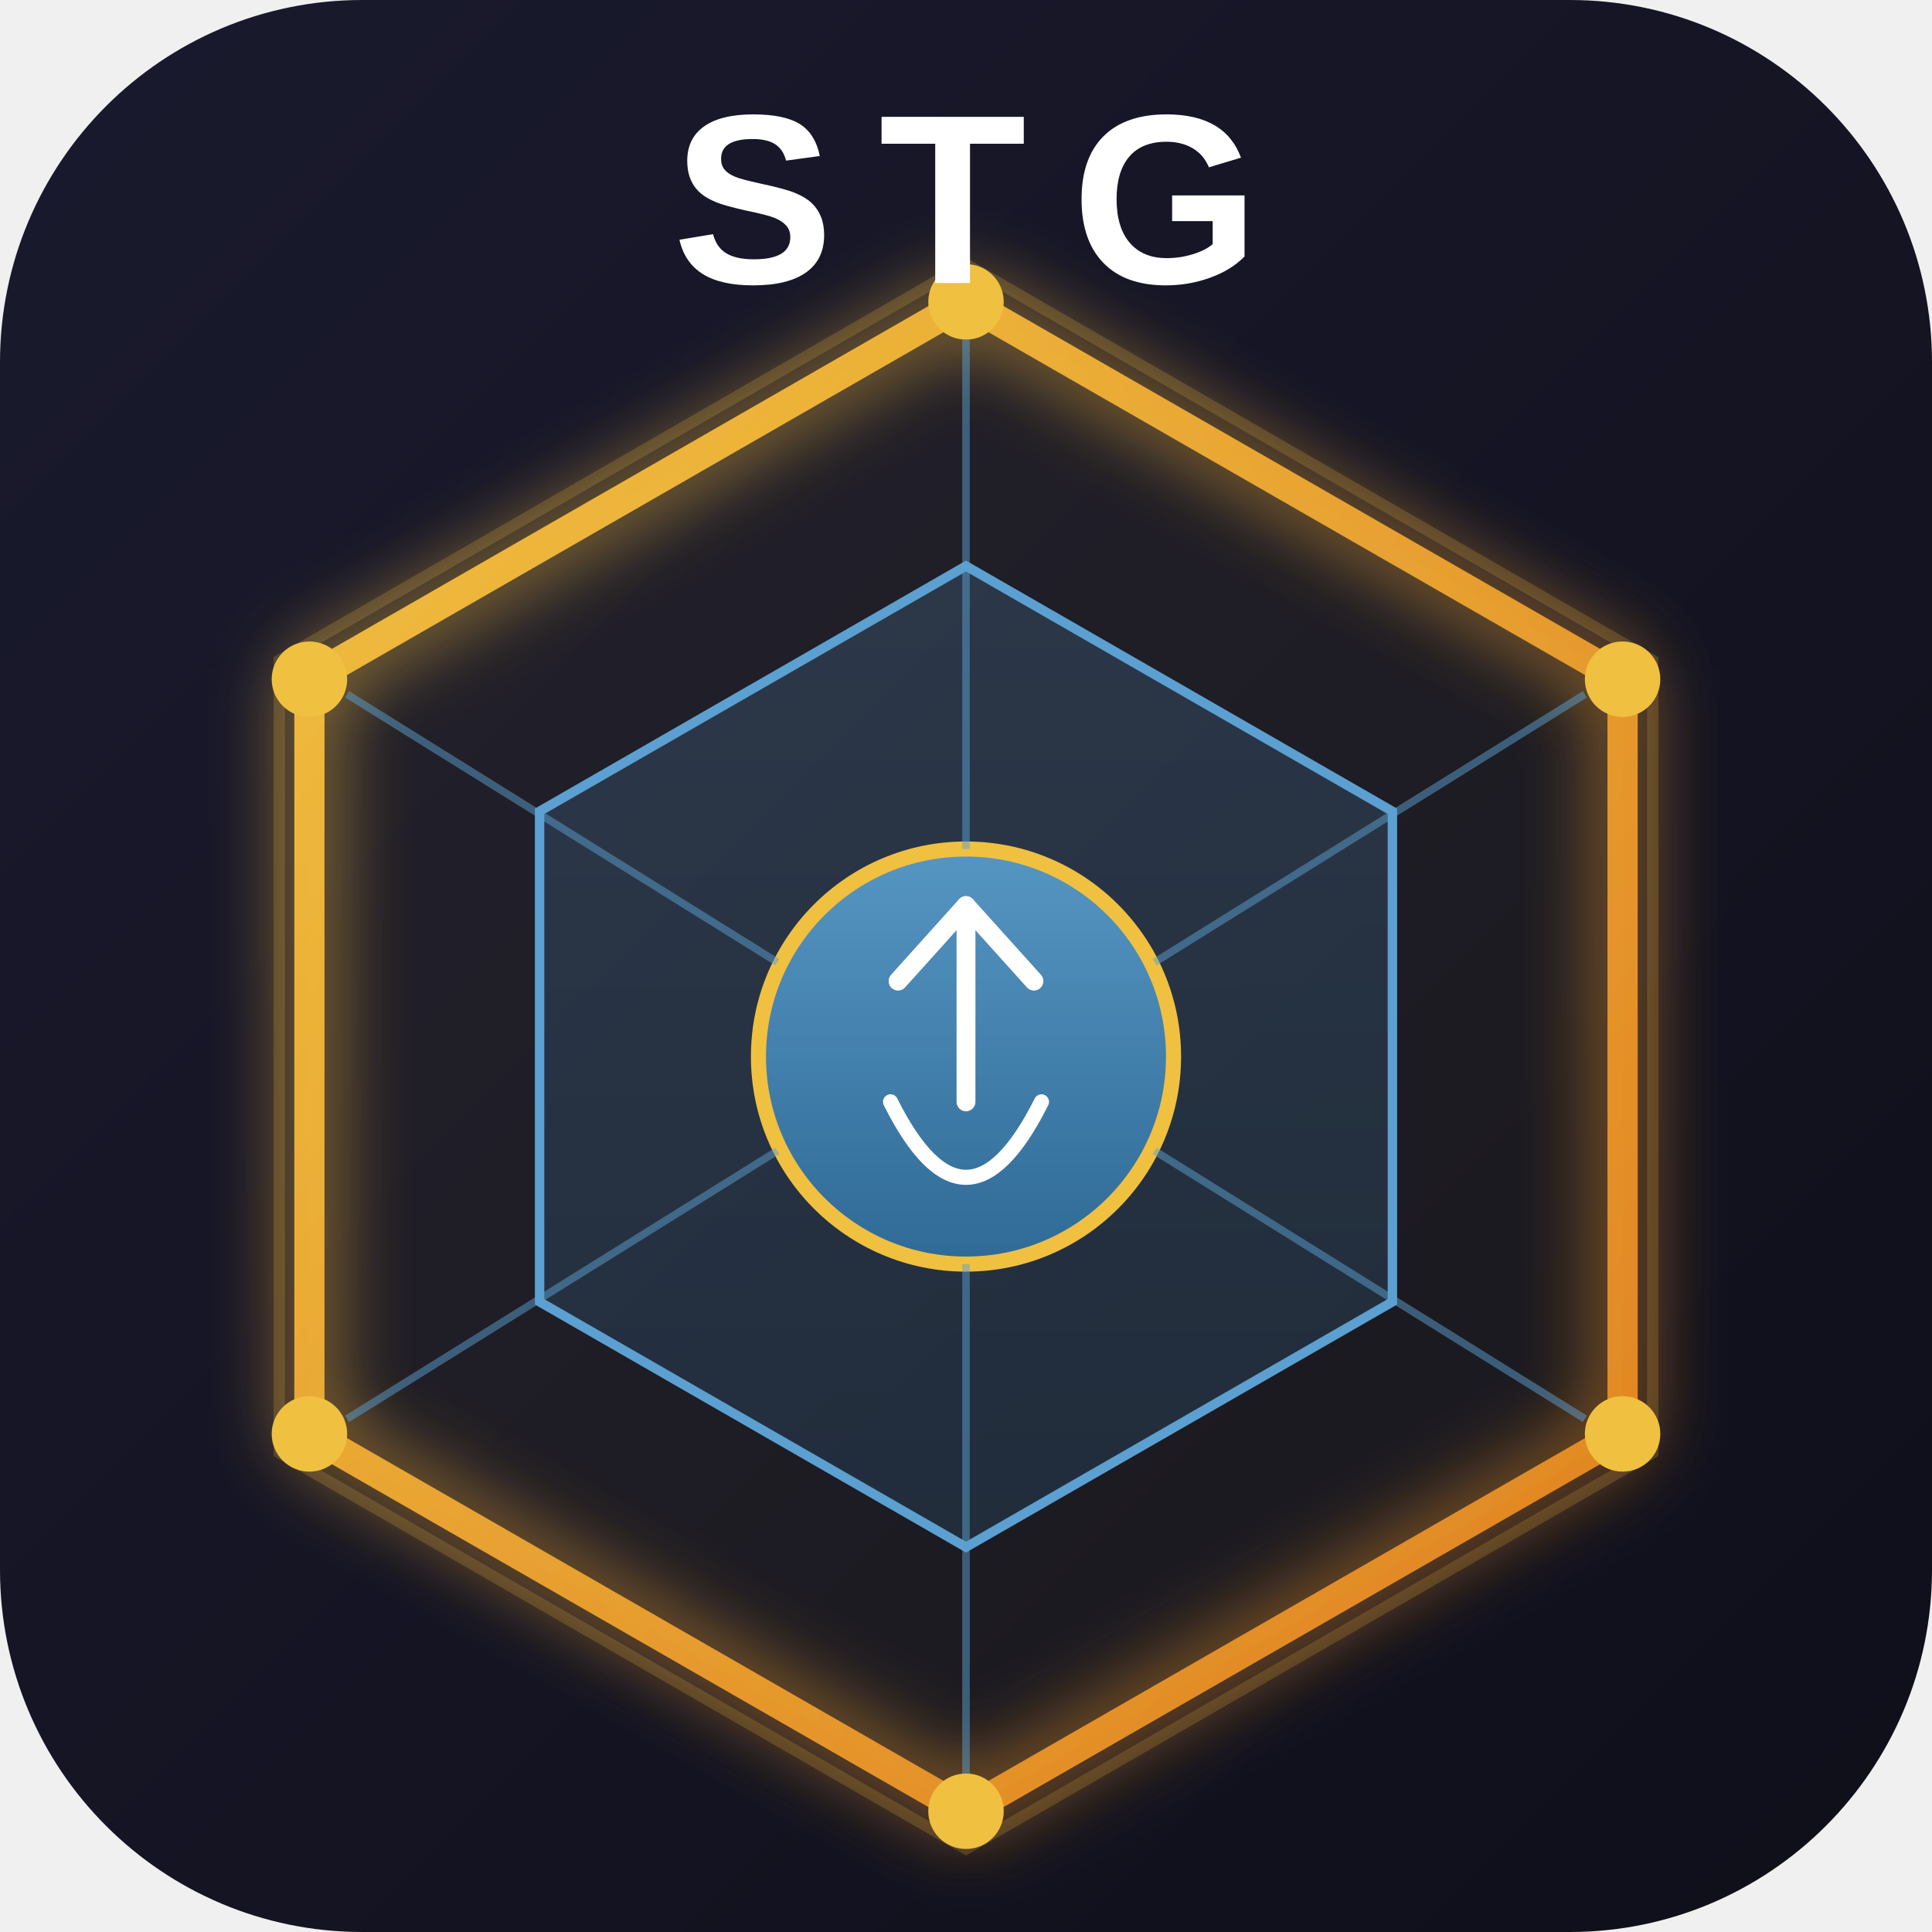
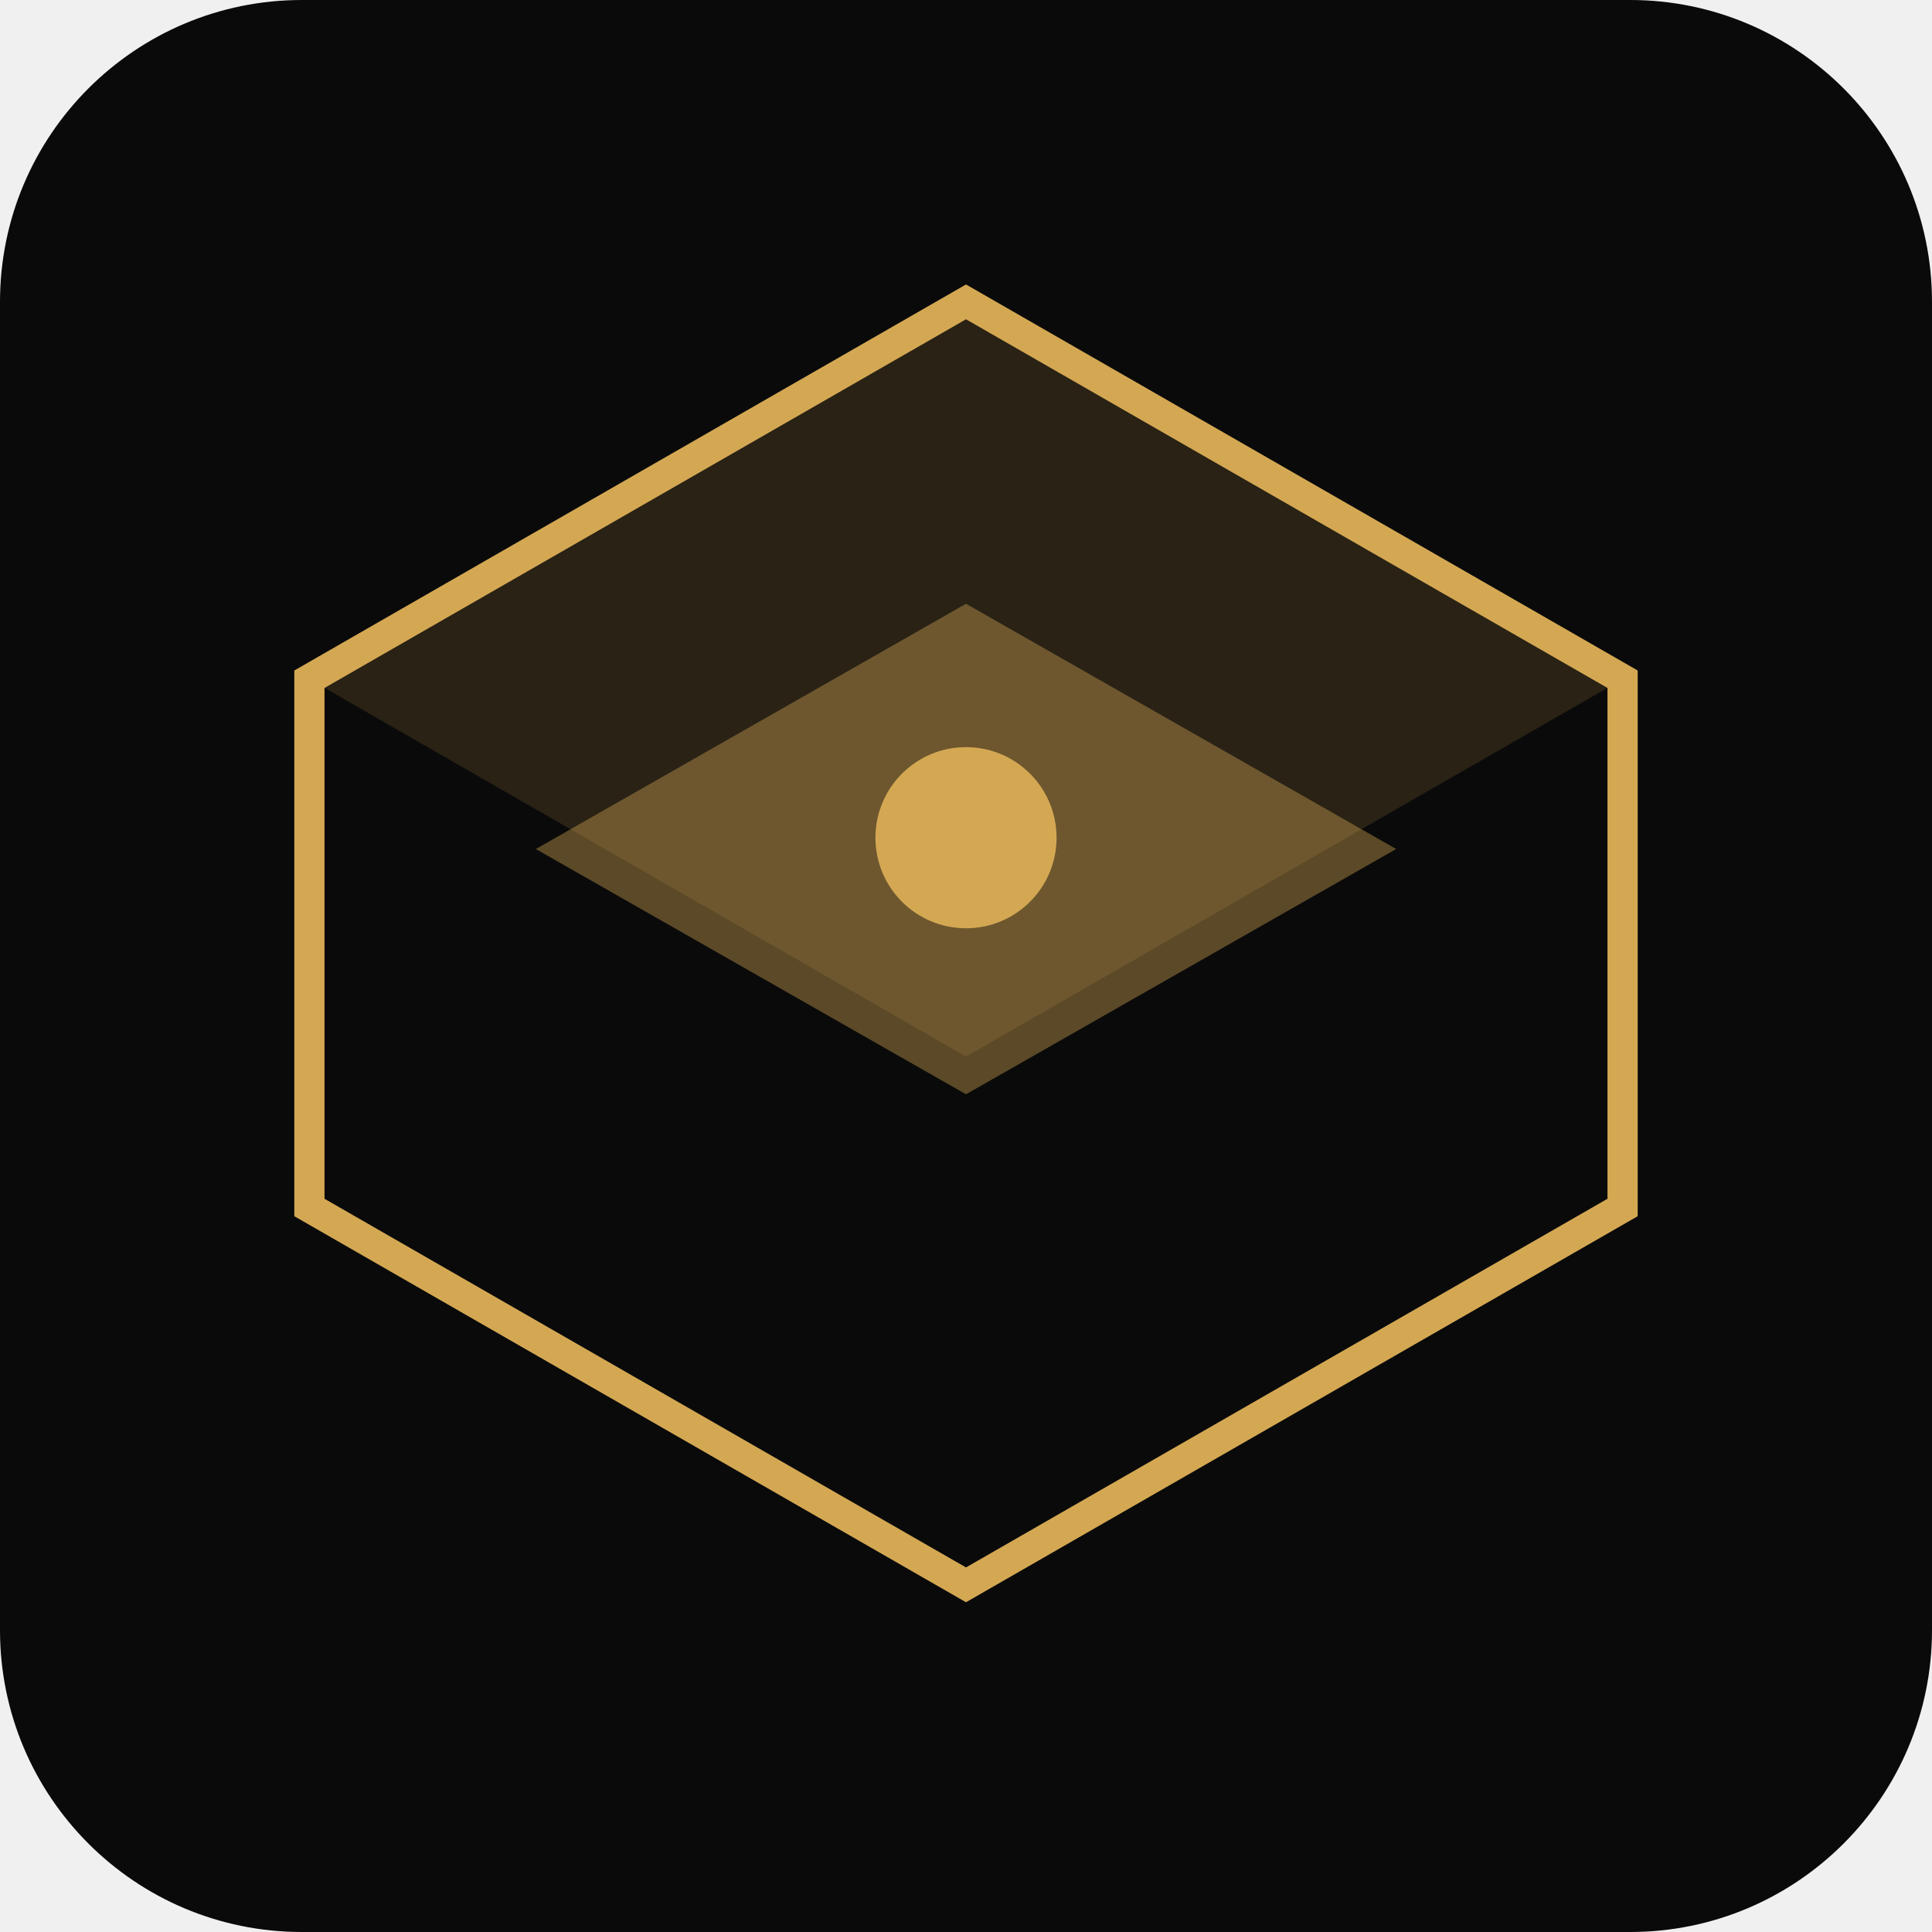
<svg xmlns="http://www.w3.org/2000/svg" viewBox="0 0 512 512">
-   <defs>
-     <linearGradient id="bg" x1="0" y1="0" x2="1" y2="1">
-       <stop offset="0%" stop-color="#1a1a2e" />
-       <stop offset="100%" stop-color="#0f0f1a" />
-     </linearGradient>
-     <linearGradient id="hex" x1="0" y1="0" x2="1" y2="1">
-       <stop offset="0%" stop-color="#f0c040" />
-       <stop offset="100%" stop-color="#e08020" />
-     </linearGradient>
-     <linearGradient id="inner" x1="0" y1="0" x2="0" y2="1">
-       <stop offset="0%" stop-color="#5ba0d0" />
-       <stop offset="100%" stop-color="#3070a0" />
-     </linearGradient>
-     <filter id="glow">
-       <feGaussianBlur stdDeviation="10" result="blur" />
-       <feComposite in="SourceGraphic" in2="blur" operator="over" />
-     </filter>
-   </defs>
-   <rect width="512" height="512" rx="96" fill="url(#bg)" />
-   <polygon points="256,70 438,175 438,385 256,490 74,385 74,175" stroke="#f0c040" stroke-width="3" fill="none" opacity="0.2" />
-   <polygon points="256,80 430,180 430,380 256,480 82,380 82,180" stroke="url(#hex)" stroke-width="8" fill="none" filter="url(#glow)" />
-   <polygon points="256,80 430,180 430,380 256,480 82,380 82,180" fill="#f0c040" opacity="0.05" />
-   <polygon points="256,150 369,215 369,345 256,410 143,345 143,215" fill="url(#inner)" opacity="0.2" />
-   <polygon points="256,150 369,215 369,345 256,410 143,345 143,215" stroke="#5ba0d0" stroke-width="2.5" fill="none" />
-   <circle cx="256" cy="80" r="10" fill="#f0c040" />
-   <circle cx="430" cy="180" r="10" fill="#f0c040" />
-   <circle cx="430" cy="380" r="10" fill="#f0c040" />
-   <circle cx="256" cy="480" r="10" fill="#f0c040" />
-   <circle cx="82" cy="380" r="10" fill="#f0c040" />
-   <circle cx="82" cy="180" r="10" fill="#f0c040" />
-   <circle cx="256" cy="280" r="55" fill="url(#inner)" opacity="0.9" />
-   <circle cx="256" cy="280" r="55" stroke="#f0c040" stroke-width="4" fill="none" />
-   <path d="M238 260 L256 240 L274 260" stroke="#fff" stroke-width="5" fill="none" stroke-linecap="round" stroke-linejoin="round" />
-   <line x1="256" y1="240" x2="256" y2="292" stroke="#fff" stroke-width="5" stroke-linecap="round" />
-   <path d="M236 292 Q246 312 256 312 Q266 312 276 292" stroke="#fff" stroke-width="4" fill="none" stroke-linecap="round" />
-   <line x1="256" y1="225" x2="256" y2="90" stroke="#5ba0d0" stroke-width="2" opacity="0.5" />
-   <line x1="306" y1="255" x2="420" y2="184" stroke="#5ba0d0" stroke-width="2" opacity="0.5" />
-   <line x1="306" y1="305" x2="420" y2="376" stroke="#5ba0d0" stroke-width="2" opacity="0.5" />
-   <line x1="256" y1="335" x2="256" y2="470" stroke="#5ba0d0" stroke-width="2" opacity="0.5" />
-   <line x1="206" y1="305" x2="92" y2="376" stroke="#5ba0d0" stroke-width="2" opacity="0.5" />
-   <line x1="206" y1="255" x2="92" y2="184" stroke="#5ba0d0" stroke-width="2" opacity="0.5" />
-   <text x="256" y="75" text-anchor="middle" fill="#ffffff" font-family="Arial,sans-serif" font-size="64" font-weight="900" letter-spacing="12">STG</text>
+   <rect width="512" height="512" rx="80" fill="#0a0a0a" />
+   <path d="M256 80L430 180V320L256 420L82 320V180L256 80Z" stroke="#d4a853" stroke-width="8" fill="none" />
+   <path d="M256 80L430 180L256 280L82 180L256 80Z" fill="#d4a853" opacity="0.15" />
+   <path d="M256 160L370 225L256 290L142 225L256 160Z" fill="#d4a853" opacity="0.4" />
+   <circle cx="256" cy="222" r="24" fill="#d4a853" />
</svg>
